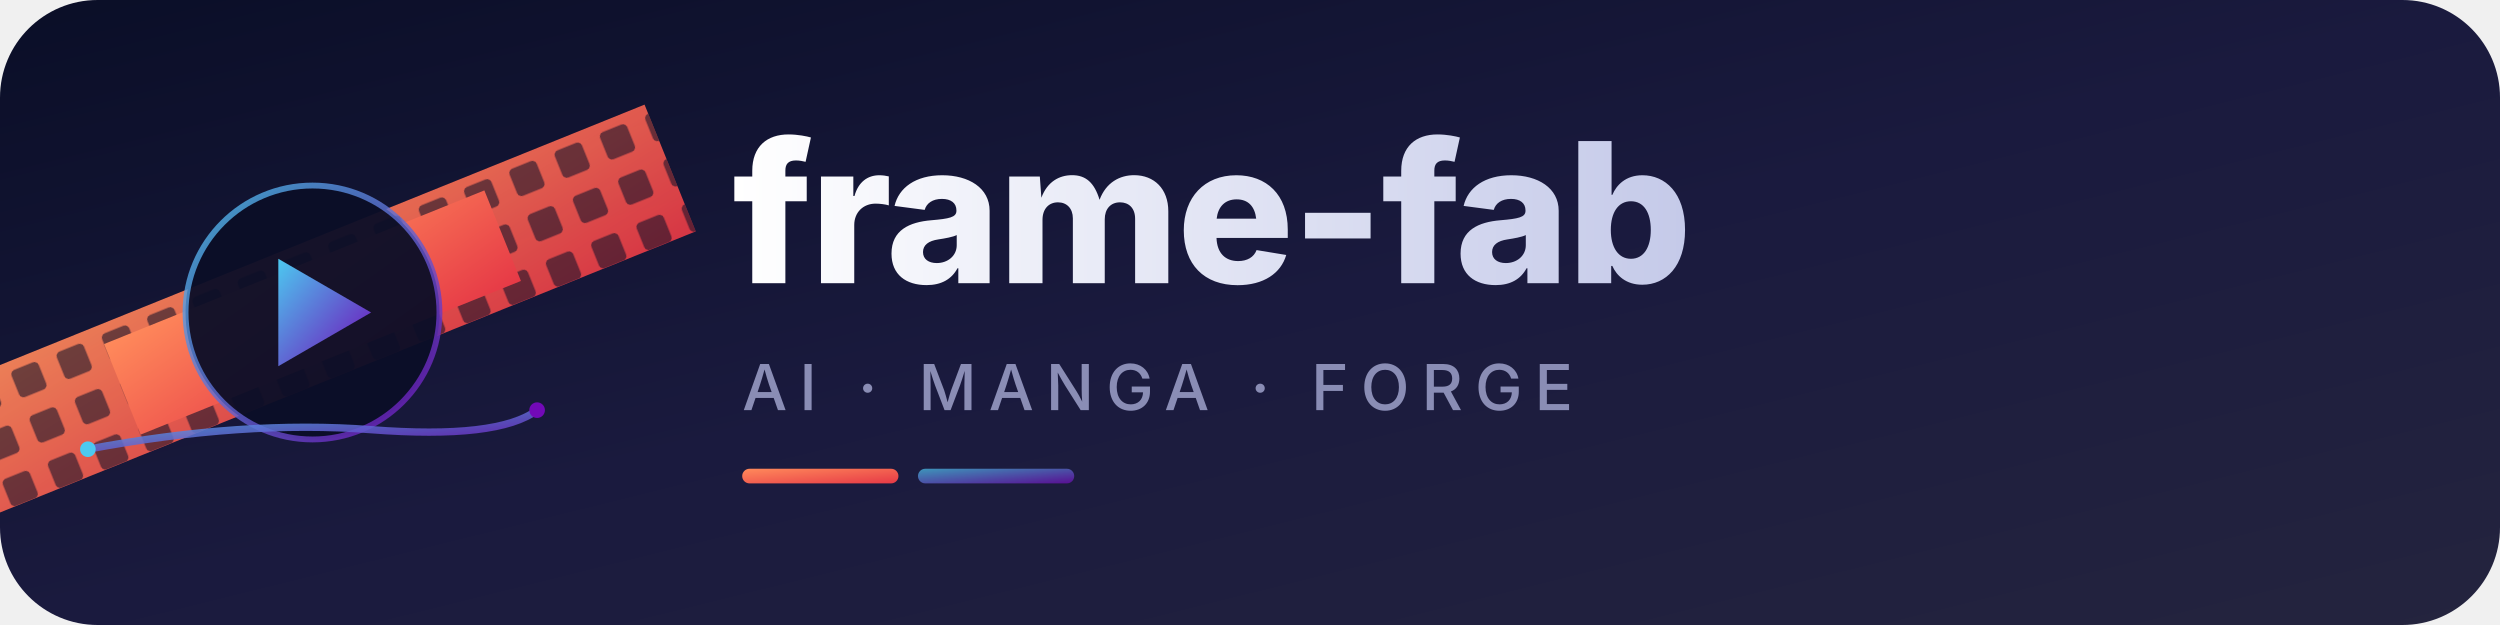
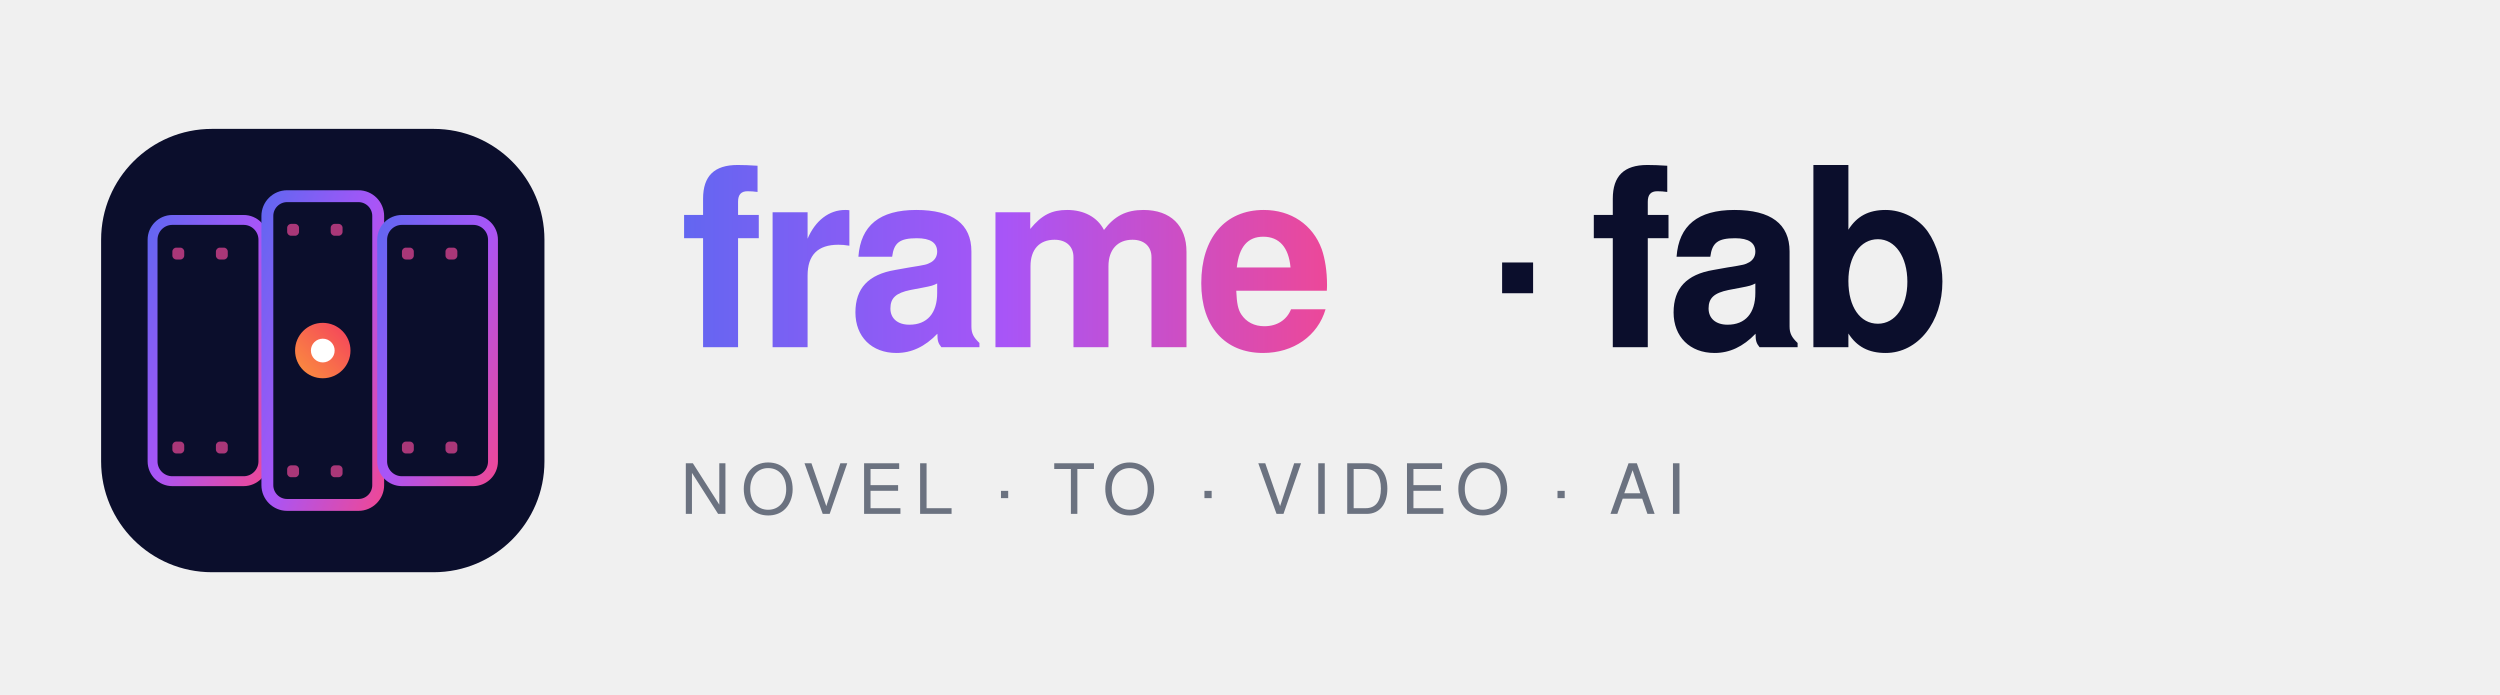
- <svg xmlns="http://www.w3.org/2000/svg" viewBox="0 0 512 128" role="img" aria-label="frame-fab horizontal logo">
+ <svg xmlns="http://www.w3.org/2000/svg" viewBox="0 0 720 200" role="img" aria-label="frame-fab — Novel-to-Video AI Pipeline">
  <defs>
-     <linearGradient id="bgGrad" x1="0%" y1="0%" x2="100%" y2="100%">
-       <stop offset="0%" stop-color="#0a0e27" />
-       <stop offset="50%" stop-color="#1a1a3e" />
-       <stop offset="100%" stop-color="#24243e" />
+     <linearGradient id="brandPrimaryH2" x1="0%" y1="0%" x2="100%" y2="100%">
+       <stop offset="0%" stop-color="#6366F1" />
+       <stop offset="50%" stop-color="#A855F7" />
+       <stop offset="100%" stop-color="#EC4899" />
    </linearGradient>
-     <linearGradient id="filmGrad" x1="0%" y1="0%" x2="100%" y2="100%">
-       <stop offset="0%" stop-color="#ff8a5b" />
-       <stop offset="100%" stop-color="#e63946" />
+     <linearGradient id="brandAccentH2" x1="0%" y1="100%" x2="100%" y2="0%">
+       <stop offset="0%" stop-color="#FB923C" />
+       <stop offset="100%" stop-color="#F43F5E" />
    </linearGradient>
-     <linearGradient id="aiGrad" x1="0%" y1="0%" x2="100%" y2="100%">
-       <stop offset="0%" stop-color="#4cc9f0" />
-       <stop offset="100%" stop-color="#7209b7" />
+     <linearGradient id="pulseLineH2" x1="0%" y1="0%" x2="100%" y2="0%">
+       <stop offset="0%" stop-color="#6366F1" stop-opacity="0" />
+       <stop offset="50%" stop-color="#A855F7" stop-opacity="1" />
+       <stop offset="100%" stop-color="#EC4899" stop-opacity="0" />
    </linearGradient>
-     <linearGradient id="textGrad" x1="0%" y1="0%" x2="100%" y2="0%">
-       <stop offset="0%" stop-color="#ffffff" />
-       <stop offset="100%" stop-color="#c5cae9" />
+     <linearGradient id="textGradH2" x1="0%" y1="0%" x2="100%" y2="0%">
+       <stop offset="0%" stop-color="#6366F1" />
+       <stop offset="50%" stop-color="#A855F7" />
+       <stop offset="100%" stop-color="#EC4899" />
    </linearGradient>
-     <pattern id="filmPerfH" x="0" y="0" width="10" height="10" patternUnits="userSpaceOnUse">
-       <rect x="2" y="2" width="6" height="6" rx="1" fill="#0a0e27" />
-     </pattern>
  </defs>
-   <rect width="512" height="128" rx="20" ry="20" fill="url(#bgGrad)" />
-   <g transform="translate(0, 0)">
-     <g transform="rotate(-22 64 64)">
-       <rect x="-15" y="50" width="158" height="28" fill="url(#filmGrad)" opacity="0.92" />
-       <rect x="-15" y="50" width="158" height="28" fill="url(#filmPerfH)" opacity="0.55" />
-       <rect x="22" y="54" width="84" height="20" fill="url(#filmGrad)" />
+   <g transform="translate(20 28) scale(0.57)">
+     <rect x="16" y="16" width="224" height="224" rx="56" fill="#0B0E2C" />
+     <rect x="42" y="62" width="56" height="132" rx="10" fill="none" stroke="url(#brandPrimaryH2)" stroke-width="5" />
+     <rect x="100" y="50" width="56" height="156" rx="10" fill="none" stroke="url(#brandPrimaryH2)" stroke-width="6" />
+     <rect x="158" y="62" width="56" height="132" rx="10" fill="none" stroke="url(#brandPrimaryH2)" stroke-width="5" />
+     <g fill="#EC4899" opacity="0.7">
+       <rect x="52" y="76" width="6" height="6" rx="2" />
+       <rect x="74" y="76" width="6" height="6" rx="2" />
+       <rect x="110" y="64" width="6" height="6" rx="2" />
+       <rect x="132" y="64" width="6" height="6" rx="2" />
+       <rect x="168" y="76" width="6" height="6" rx="2" />
+       <rect x="190" y="76" width="6" height="6" rx="2" />
    </g>
-     <circle cx="64" cy="64" r="26" fill="#0a0e27" opacity="0.95" />
-     <circle cx="64" cy="64" r="26" fill="none" stroke="url(#aiGrad)" stroke-width="1.2" opacity="0.8" />
-     <path d="M 57 53 L 76 64 L 57 75 Z" fill="url(#aiGrad)" />
-     <path d="M 18 92 Q 50 86, 76 88 T 110 84" stroke="url(#aiGrad)" stroke-width="1.5" fill="none" stroke-linecap="round" opacity="0.85" />
-     <circle cx="18" cy="92" r="1.6" fill="#4cc9f0" />
-     <circle cx="110" cy="84" r="1.6" fill="#7209b7" />
+     <g fill="#EC4899" opacity="0.7">
+       <rect x="52" y="174" width="6" height="6" rx="2" />
+       <rect x="74" y="174" width="6" height="6" rx="2" />
+       <rect x="110" y="186" width="6" height="6" rx="2" />
+       <rect x="132" y="186" width="6" height="6" rx="2" />
+       <rect x="168" y="174" width="6" height="6" rx="2" />
+       <rect x="190" y="174" width="6" height="6" rx="2" />
+     </g>
+     <g transform="translate(128 128)">
+       <circle r="14" fill="url(#brandAccentH2)" />
+       <circle r="6" fill="#FFFFFF" />
+       <g stroke="url(#pulseLineH2)" stroke-width="3" stroke-linecap="round">
+         <line x1="-50" y1="0" x2="-20" y2="0" />
+         <line x1="20" y1="0" x2="50" y2="0" />
+         <line x1="0" y1="-50" x2="0" y2="-20" />
+         <line x1="0" y1="20" x2="0" y2="50" />
+       </g>
+     </g>
  </g>
-   <g transform="translate(150, 0)">
-     <text x="0" y="58" font-family="ui-sans-serif, -apple-system, BlinkMacSystemFont, 'Segoe UI', sans-serif" font-size="40" font-weight="800" fill="url(#textGrad)" letter-spacing="-0.5">frame-fab</text>
-     <text x="2" y="84" font-family="ui-sans-serif, -apple-system, BlinkMacSystemFont, 'Segoe UI', sans-serif" font-size="13" font-weight="500" fill="#8a8db5" letter-spacing="2.5">AI · MANGA · FORGE</text>
-     <rect x="2" y="96" width="32" height="3" rx="1.5" fill="url(#filmGrad)" />
-     <rect x="38" y="96" width="32" height="3" rx="1.5" fill="url(#aiGrad)" opacity="0.7" />
+   <g transform="translate(196 0)">
+     <text x="0" y="100" font-family="-apple-system, BlinkMacSystemFont, 'Segoe UI', Helvetica, Arial, sans-serif" font-size="72" font-weight="800" letter-spacing="-2" fill="url(#textGradH2)">frame</text>
+     <text x="232" y="100" font-family="-apple-system, BlinkMacSystemFont, 'Segoe UI', Helvetica, Arial, sans-serif" font-size="72" font-weight="800" letter-spacing="-2" fill="#0B0E2C">·</text>
+     <text x="262" y="100" font-family="-apple-system, BlinkMacSystemFont, 'Segoe UI', Helvetica, Arial, sans-serif" font-size="72" font-weight="800" letter-spacing="-2" fill="#0B0E2C">fab</text>
+     <text x="0" y="148" font-family="-apple-system, BlinkMacSystemFont, 'Segoe UI', Helvetica, Arial, sans-serif" font-size="20" font-weight="500" letter-spacing="3" fill="#6B7280">NOVEL · TO · VIDEO · AI</text>
  </g>
</svg>
